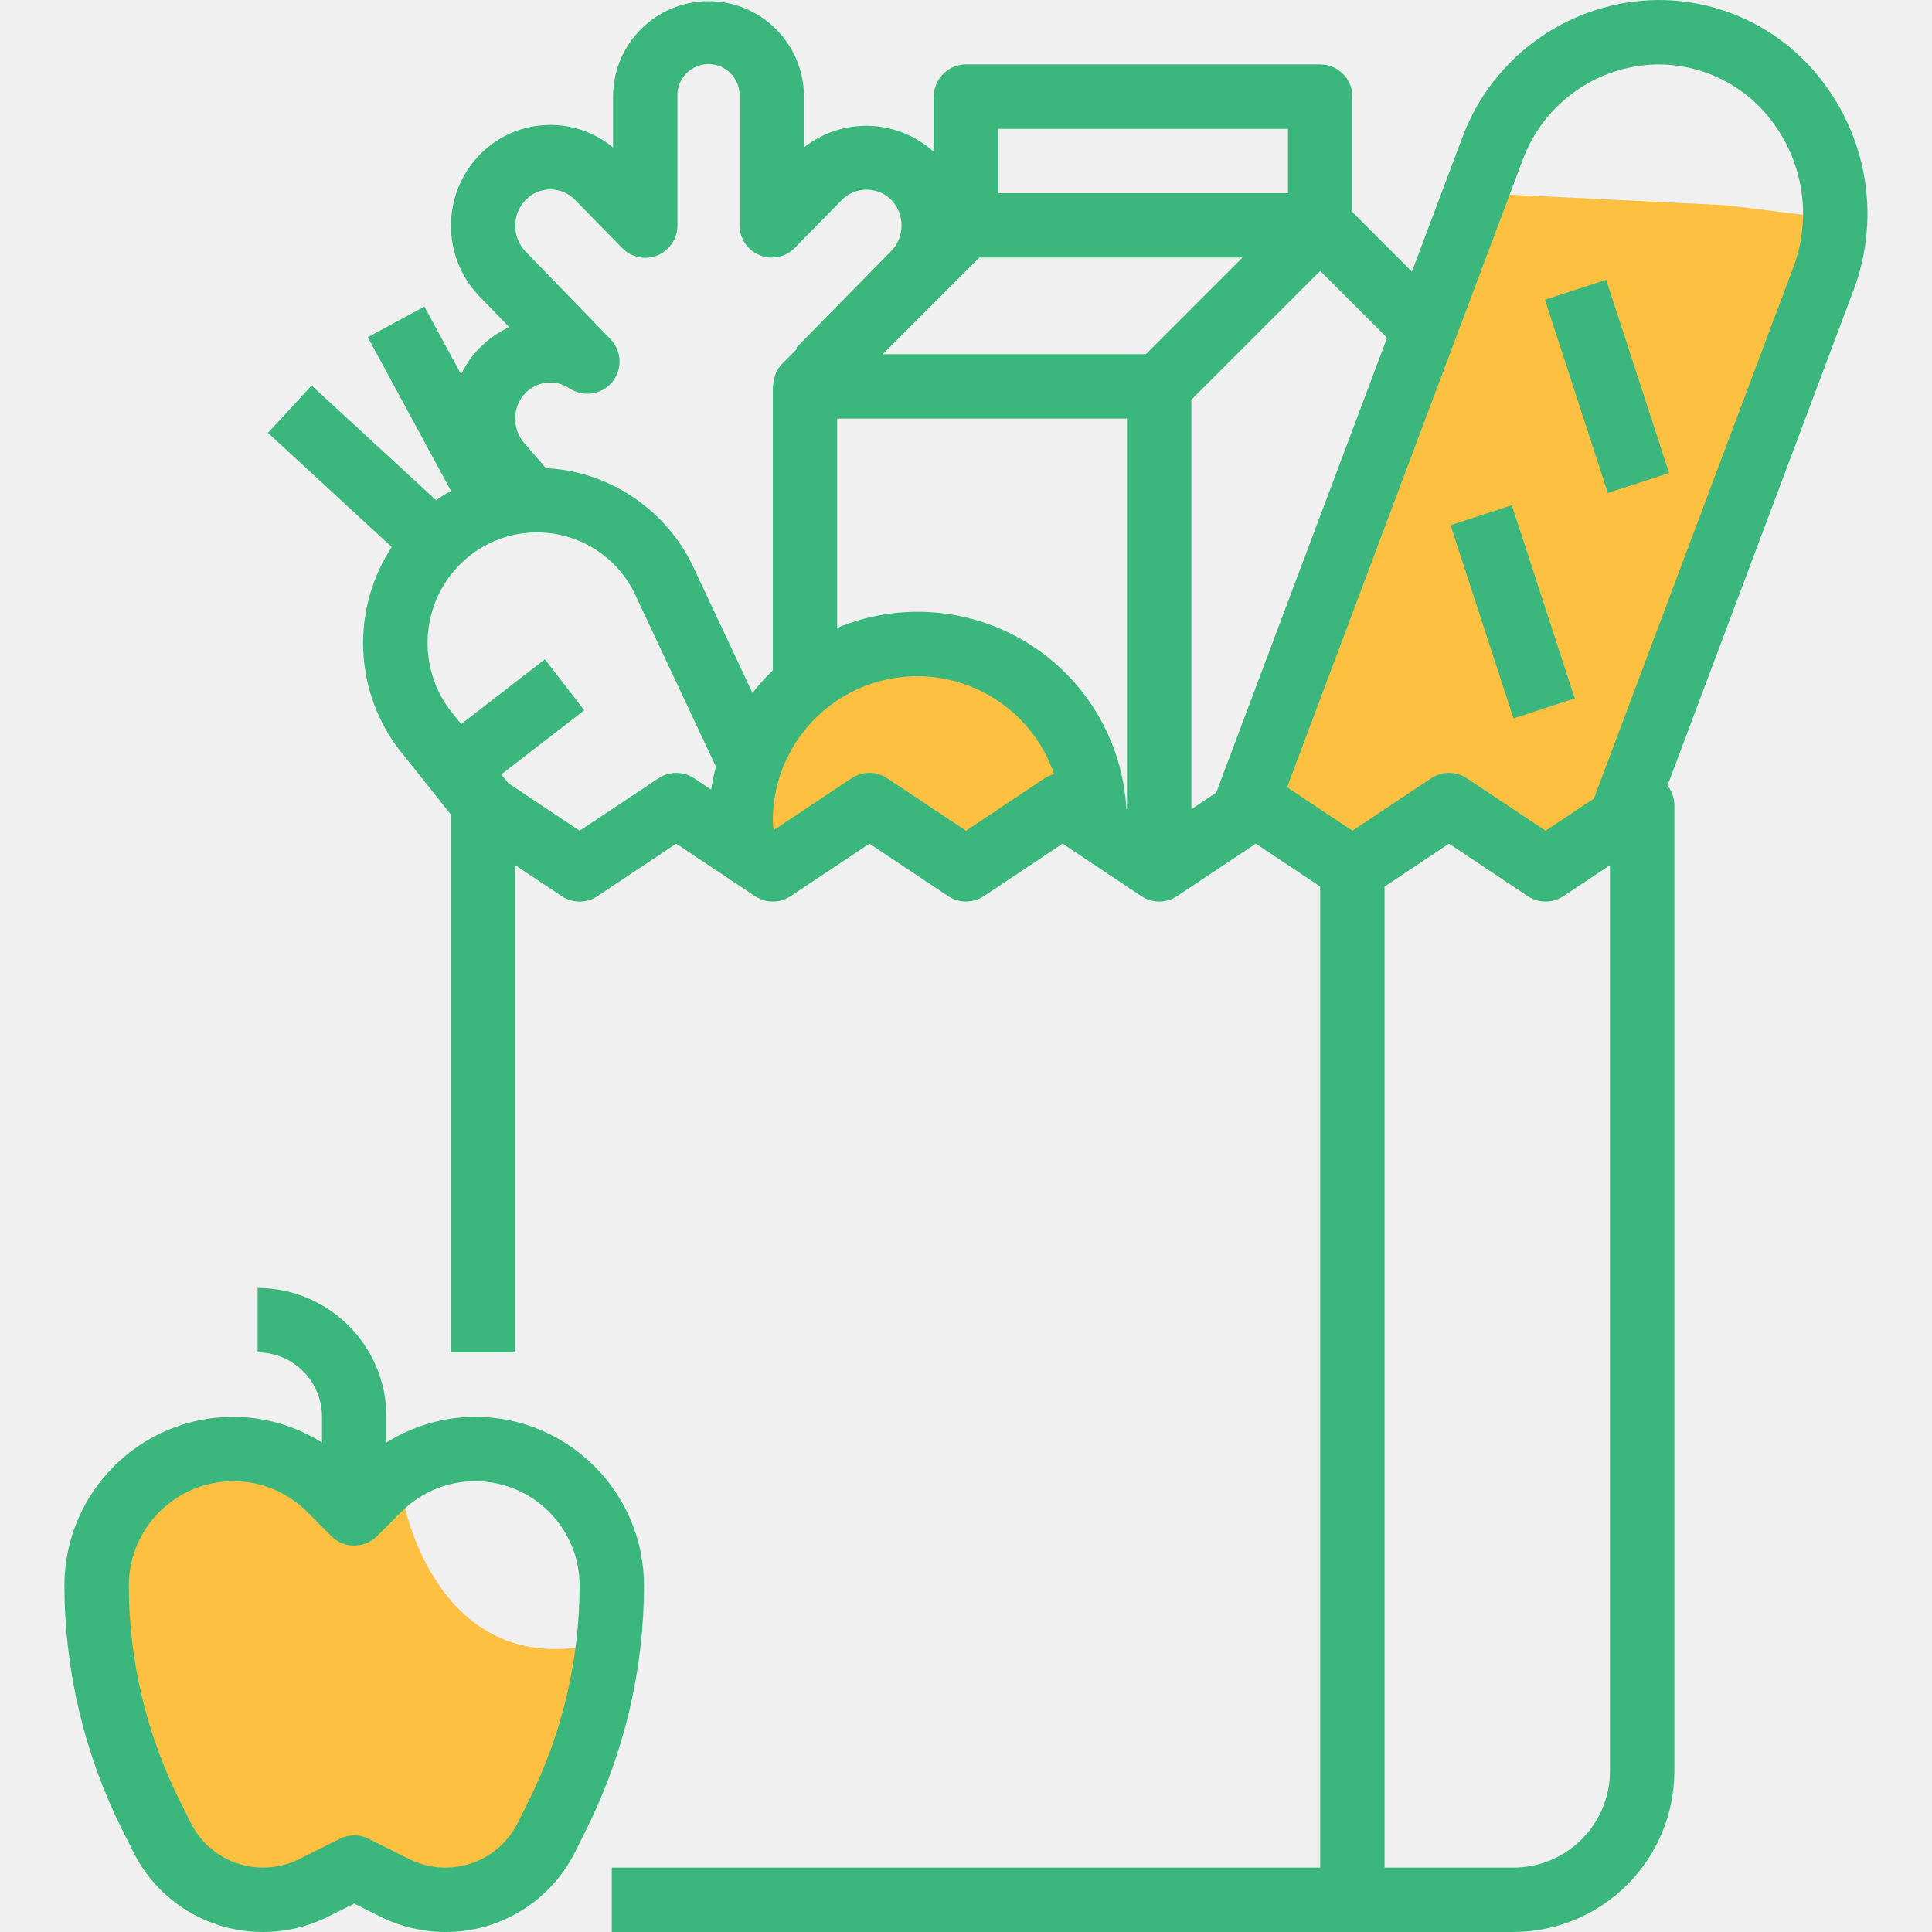
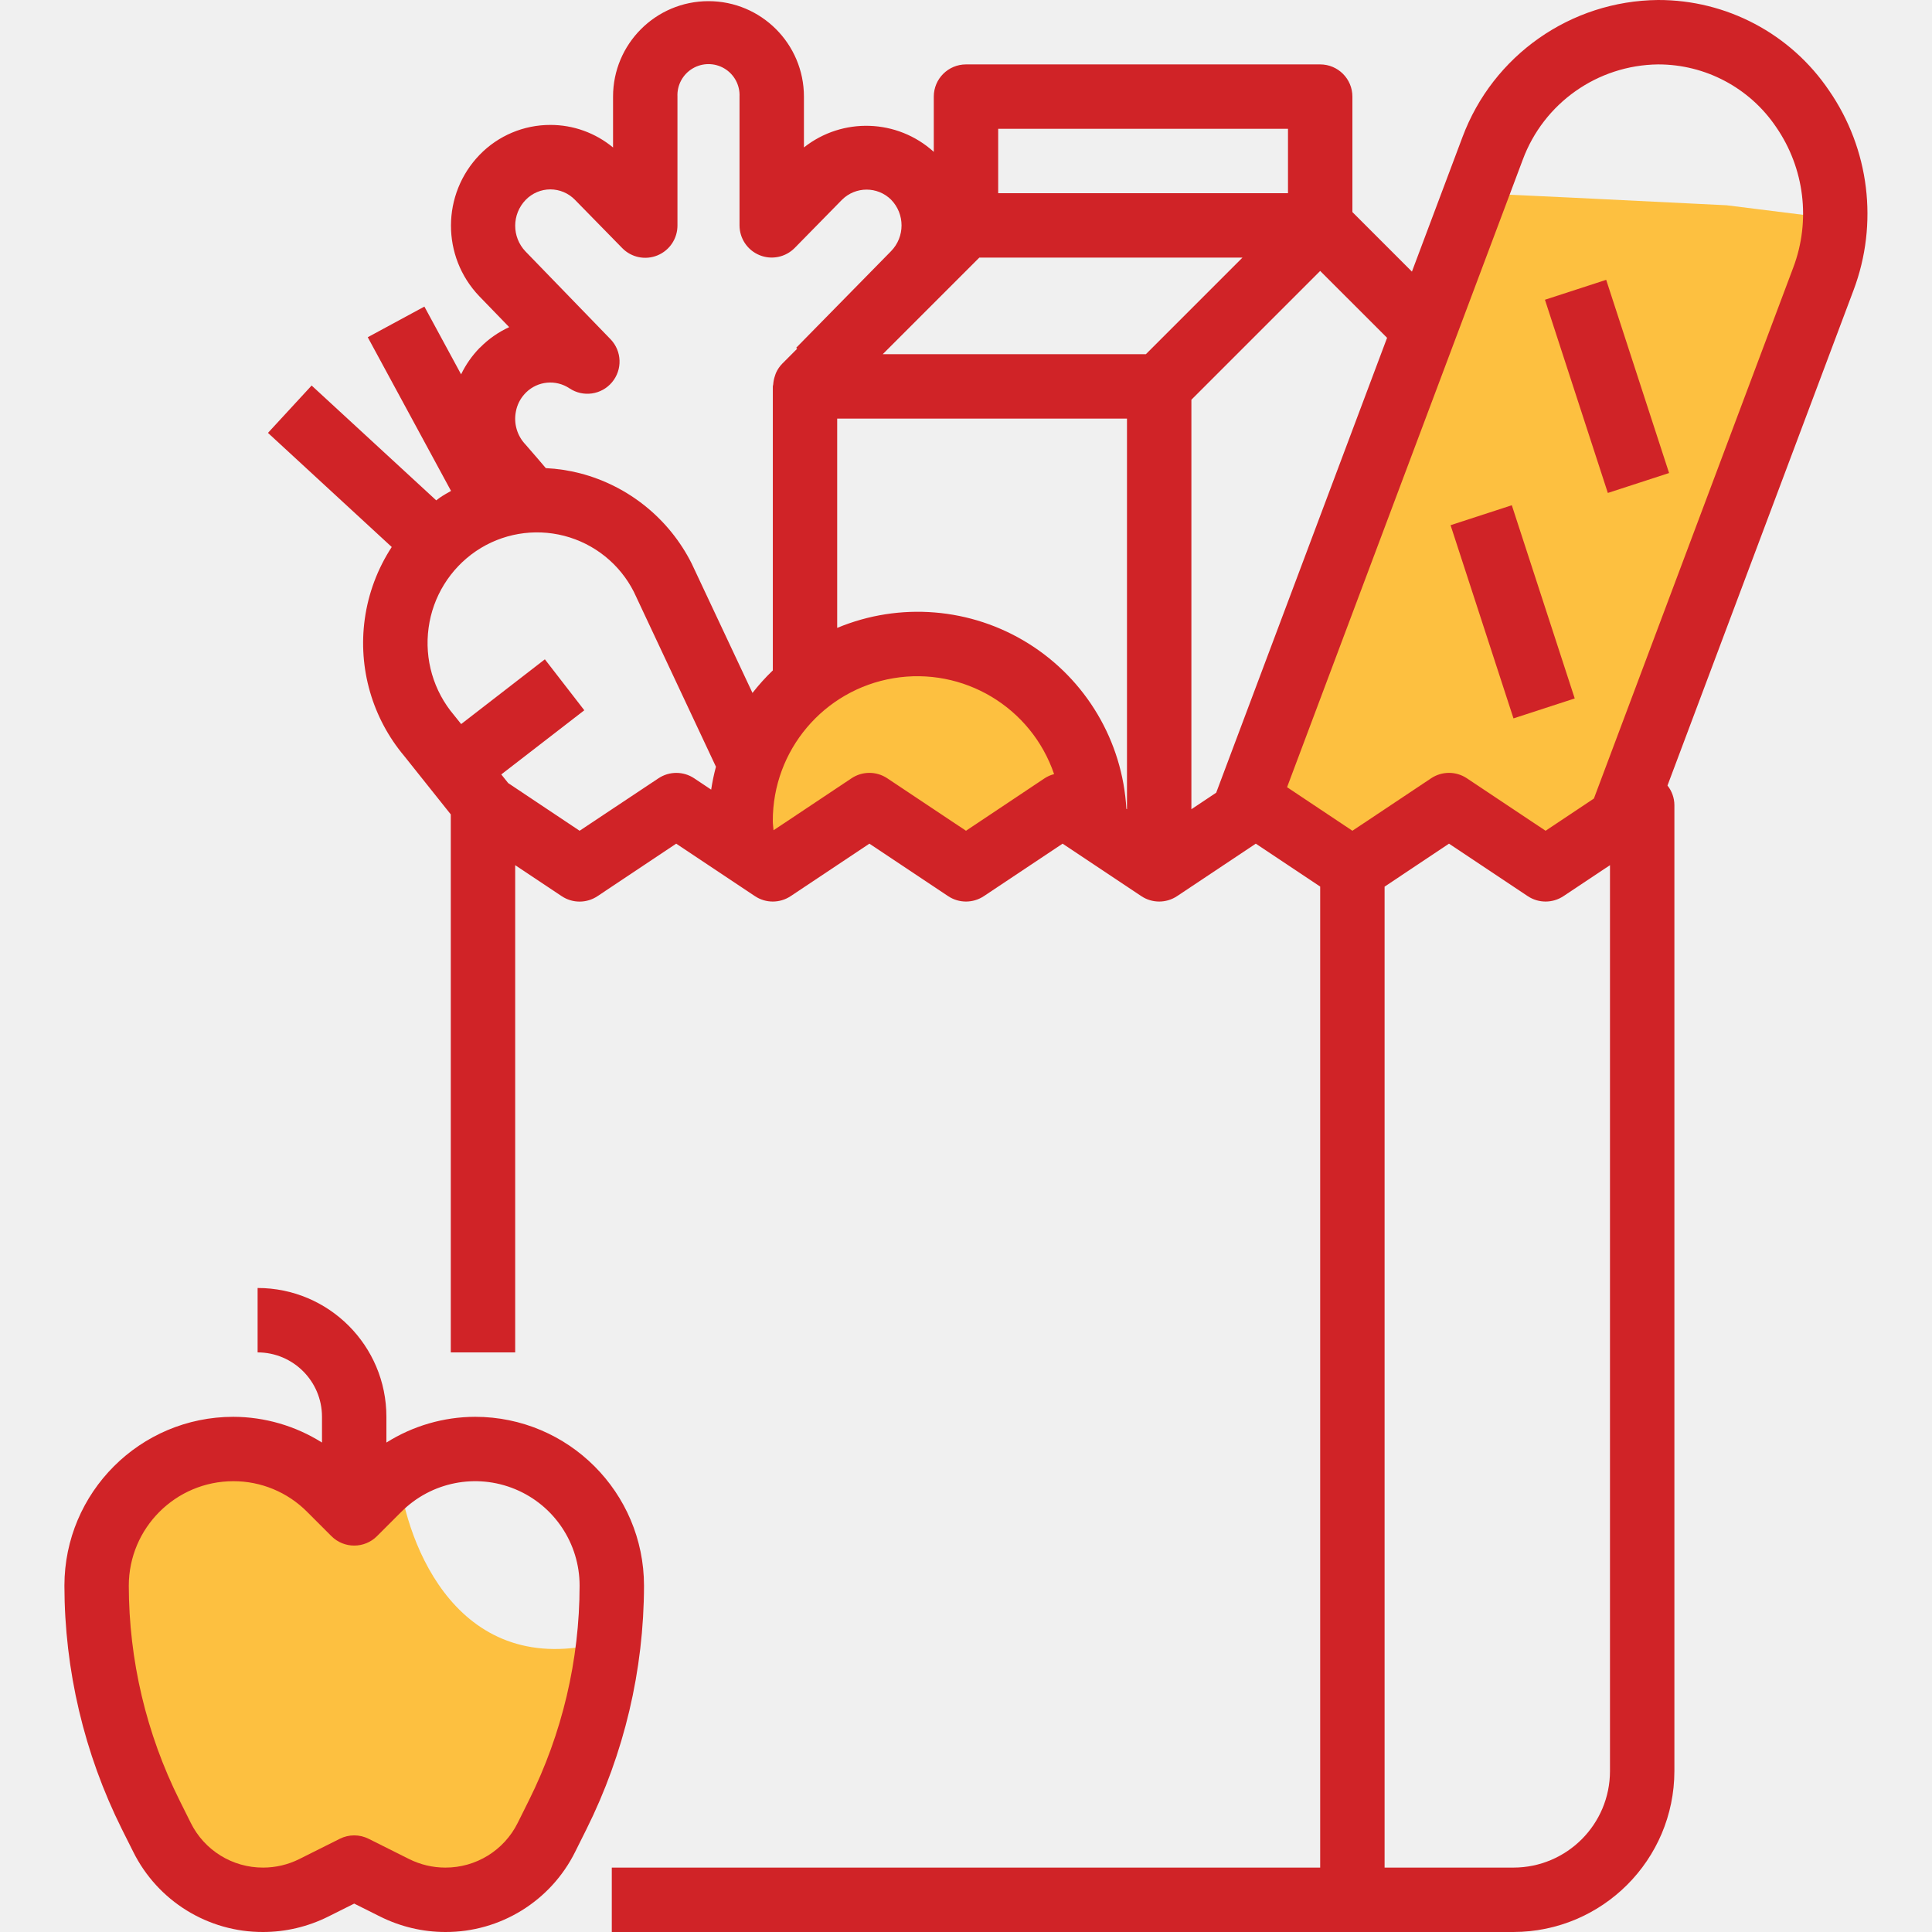
<svg xmlns="http://www.w3.org/2000/svg" width="80" height="80" viewBox="0 0 80 80" fill="none">
  <g clip-path="url(#clip0)">
    <path d="M31 31.5C30.6 31.9 30.5 34 30.5 35C30.5 35.167 30.9 35.4 32.5 35C34.5 34.5 33.5 34.5 34.5 33.5C35.5 32.5 35 33.5 37 34C39 34.5 38 35 39 35.5C40 36 40 35.5 40.5 35.5C41 35.5 42 34.5 43 34C44 33.5 44 33.5 44.5 33C44.9 32.6 45 32.167 45 32C45 31.667 44.9 30.8 44.5 30C44 29 43.5 28.5 43 28C42.5 27.5 41.5 27.5 40.5 27C39.5 26.5 38.5 27 37.5 27C36.5 27 34.5 27.5 34 27.5C33.5 27.5 32.5 29 32 29.5C31.5 30 31.5 31 31 31.5Z" fill="#FDC040" />
    <path d="M55.5 21.5C55 22 52 33 52 33.5C52.333 33.833 53.5 34.7 55.5 35.5C57.5 36 56.5 35 58 34.5C59.5 34 59 34 60.5 34C62 34 61.5 34 63 35C64.5 36 64 35 65 35C65.8 35 66.333 34 66.5 33.5L68.5 29.5L72.5 20.5L75.5 9L71.5 8.5C68.167 8.333 61.4 8 61 8C60.6 8 59.833 10.667 59.5 12C58.333 15 55.9 21.1 55.5 21.5Z" fill="#FDC040" />
    <path d="M25 68C19 69.6 16.833 64 16.5 61H15.5C15.167 60.833 14.4 60.5 14 60.5C13.5 60.5 10.5 60 10 60C9.5 60 7 60.5 7 61C7 61.5 5 64 4.5 64.5C4 65 4.5 69 4.5 69.5C4.5 70 5.5 72.5 5.5 73C5.5 73.5 6 74.5 6.5 75.5C7 76.5 7.5 77 8.5 78C9.5 79 8.5 78.5 10 78.5C11.5 78.5 11.5 78.5 12.5 78C13.5 77.5 15 77.5 15.5 77.5C16 77.5 16.5 78.5 17.5 78.5C18.5 78.5 18.5 79 19.5 78.5C20.5 78 21 78 22 77.5C23 77 24 74 24 73.5C24 73.1 24.667 69.667 25 68Z" fill="#FDC040" />
-     <path d="M63.973 12.412L66.509 11.587L69.113 19.587L66.577 20.412L63.973 12.412Z" fill="#3BB77E" />
-     <path d="M60.065 21.747L62.601 20.921L65.206 28.921L62.67 29.747L60.065 21.747Z" fill="#3BB77E" />
-     <path d="M15.104 25.636C14.823 27.673 15.417 29.734 16.741 31.308L18.666 33.723V56H21.333V35.825L23.26 37.109C23.708 37.408 24.291 37.408 24.74 37.109L28 34.934L31.26 37.107C31.708 37.406 32.291 37.406 32.74 37.107L36 34.934L39.26 37.107C39.708 37.406 40.291 37.406 40.74 37.107L44 34.934L47.26 37.107C47.708 37.406 48.291 37.406 48.74 37.107L52 34.934L54.666 36.711V77.333H25.333V80H62.666C66.347 79.995 69.329 77.014 69.333 73.333V33.333C69.33 33.04 69.229 32.757 69.047 32.527L76.752 12.014C77.789 9.258 77.409 6.169 75.736 3.747C74.146 1.396 71.491 -0.008 68.655 7.50484e-06C65.039 0.034 61.818 2.293 60.556 5.682L58.465 11.247L56 8.781V4C56 3.264 55.403 2.667 54.666 2.667H40C39.264 2.667 38.666 3.264 38.666 4V6.288C37.159 4.922 34.886 4.844 33.289 6.105V4C33.289 1.818 31.52 0.048 29.337 0.048C27.155 0.048 25.385 1.818 25.385 4V6.107C24.655 5.502 23.737 5.171 22.789 5.173C21.689 5.171 20.634 5.615 19.866 6.404C18.285 8.034 18.275 10.622 19.844 12.264L21.085 13.546C20.633 13.753 20.223 14.04 19.875 14.395L19.866 14.4L19.853 14.413C19.543 14.732 19.286 15.1 19.093 15.501L17.573 12.695L15.228 13.964L18.676 20.328C18.521 20.416 18.366 20.501 18.22 20.602C18.165 20.639 18.117 20.682 18.064 20.719L12.904 15.964L11.096 17.925L16.221 22.65C15.633 23.551 15.251 24.57 15.104 25.636ZM43.26 32.224L40 34.4L36.74 32.227C36.291 31.928 35.708 31.928 35.26 32.227L32.03 34.38C32.023 34.247 32 34.131 32 34.003C31.991 31.072 34.107 28.566 36.997 28.083C39.887 27.6 42.702 29.281 43.648 32.055C43.51 32.09 43.379 32.147 43.26 32.224ZM46.666 33.509L46.641 33.492C46.481 30.689 44.971 28.139 42.591 26.65C40.211 25.161 37.257 24.919 34.666 26V17.333H46.666V33.509ZM66.666 73.333C66.666 75.542 64.876 77.333 62.666 77.333H57.333V36.714L60 34.934L63.26 37.107C63.708 37.406 64.291 37.406 64.74 37.107L66.666 35.825V73.333ZM63.052 6.619C63.921 4.268 66.149 2.697 68.655 2.667C70.614 2.663 72.447 3.635 73.544 5.258C74.721 6.964 74.987 9.137 74.256 11.076L66 33.066L64 34.4L60.74 32.227C60.291 31.928 59.708 31.928 59.26 32.227L56 34.4L53.295 32.596L63.052 6.619ZM57.436 13.988L50.36 32.824L49.333 33.509V16.552L54.666 11.219L57.436 13.988ZM41.333 5.333H53.333V8H41.333V5.333ZM40.552 10.667H51.448L47.448 14.667H36.552L40.552 10.667ZM21.769 8.275C22.037 7.999 22.405 7.842 22.789 7.842C23.174 7.843 23.541 7.999 23.809 8.275L25.767 10.275C26.147 10.663 26.724 10.781 27.226 10.574C27.728 10.367 28.055 9.876 28.052 9.333V4C28.03 3.527 28.271 3.08 28.677 2.837C29.084 2.594 29.591 2.594 29.997 2.837C30.404 3.08 30.644 3.527 30.622 4V9.333C30.623 9.874 30.95 10.361 31.452 10.566C31.952 10.771 32.527 10.652 32.907 10.267L34.87 8.267C35.433 7.713 36.335 7.713 36.897 8.267C37.476 8.86 37.476 9.807 36.897 10.4L32.969 14.4L33.009 14.44L32.391 15.059C32.283 15.169 32.196 15.298 32.133 15.439C32.114 15.48 32.104 15.521 32.089 15.564C32.049 15.678 32.025 15.796 32.017 15.916C32.017 15.945 32.001 15.969 32.001 15.999V27.76C31.698 28.05 31.416 28.362 31.159 28.693L28.64 23.333C27.71 21.484 26.03 20.123 24.026 19.6C23.56 19.48 23.082 19.407 22.601 19.384L22.26 18.984C21.993 18.678 21.792 18.44 21.76 18.407C21.415 18.046 21.266 17.541 21.36 17.051C21.409 16.772 21.538 16.514 21.729 16.307L21.753 16.284L21.786 16.248C22.269 15.775 23.017 15.705 23.58 16.08C24.146 16.458 24.905 16.35 25.342 15.829C25.78 15.307 25.754 14.541 25.284 14.05L21.76 10.412C21.187 9.813 21.192 8.868 21.769 8.275ZM17.747 26C17.92 24.708 18.636 23.55 19.715 22.817C20.784 22.094 22.113 21.865 23.364 22.188C24.614 22.512 25.665 23.358 26.248 24.51L29.646 31.749C29.562 32.061 29.496 32.378 29.448 32.697L28.745 32.228C28.297 31.929 27.713 31.929 27.265 32.228L24 34.4L21.043 32.426L20.757 32.068L24.195 29.411L22.562 27.301L19.096 29.982L18.8 29.613C17.952 28.613 17.569 27.299 17.747 26Z" fill="#3BB77E" />
-     <path d="M5.514 76.674C6.527 78.718 8.614 80.008 10.895 80C11.829 79.999 12.749 79.781 13.585 79.365L14.667 78.824L15.749 79.365C16.585 79.781 17.505 79.999 18.439 80C20.72 80.008 22.807 78.718 23.82 76.674L24.285 75.742C25.846 72.609 26.662 69.157 26.667 65.657C26.662 61.798 23.535 58.671 19.676 58.667C18.375 58.67 17.101 59.04 16 59.733V58.667C16 55.721 13.612 53.333 10.667 53.333V56C12.139 56 13.333 57.194 13.333 58.667V59.733C12.232 59.04 10.958 58.67 9.658 58.667C5.798 58.671 2.671 61.798 2.667 65.657C2.671 69.158 3.486 72.611 5.048 75.744L5.514 76.674ZM9.658 61.333C10.805 61.33 11.906 61.786 12.715 62.6L13.724 63.609C14.245 64.129 15.089 64.129 15.61 63.609L16.619 62.6C17.856 61.363 19.715 60.993 21.331 61.663C22.947 62.332 24 63.909 24 65.657C23.997 68.745 23.278 71.789 21.9 74.552L21.435 75.486C20.869 76.622 19.708 77.338 18.439 77.333C17.919 77.333 17.407 77.212 16.942 76.98L15.263 76.14C14.887 75.952 14.446 75.952 14.071 76.14L12.393 76.98C11.928 77.212 11.415 77.333 10.895 77.333C9.625 77.337 8.463 76.619 7.899 75.481L7.434 74.548C6.056 71.786 5.337 68.743 5.333 65.657C5.337 63.271 7.271 61.337 9.658 61.333Z" fill="#3BB77E" />
+     <path d="M63.973 12.412L66.509 11.587L69.113 19.587L66.577 20.412L63.973 12.412Z" fill="#d02327" />
+     <path d="M60.065 21.747L62.601 20.921L65.206 28.921L62.67 29.747L60.065 21.747Z" fill="#d02327" />
+     <path d="M15.104 25.636C14.823 27.673 15.417 29.734 16.741 31.308L18.666 33.723V56H21.333V35.825L23.26 37.109C23.708 37.408 24.291 37.408 24.74 37.109L28 34.934L31.26 37.107C31.708 37.406 32.291 37.406 32.74 37.107L36 34.934L39.26 37.107C39.708 37.406 40.291 37.406 40.74 37.107L44 34.934L47.26 37.107C47.708 37.406 48.291 37.406 48.74 37.107L52 34.934L54.666 36.711V77.333H25.333V80H62.666C66.347 79.995 69.329 77.014 69.333 73.333V33.333C69.33 33.04 69.229 32.757 69.047 32.527L76.752 12.014C77.789 9.258 77.409 6.169 75.736 3.747C74.146 1.396 71.491 -0.008 68.655 7.50484e-06C65.039 0.034 61.818 2.293 60.556 5.682L58.465 11.247L56 8.781V4C56 3.264 55.403 2.667 54.666 2.667H40C39.264 2.667 38.666 3.264 38.666 4V6.288C37.159 4.922 34.886 4.844 33.289 6.105V4C33.289 1.818 31.52 0.048 29.337 0.048C27.155 0.048 25.385 1.818 25.385 4V6.107C24.655 5.502 23.737 5.171 22.789 5.173C21.689 5.171 20.634 5.615 19.866 6.404C18.285 8.034 18.275 10.622 19.844 12.264L21.085 13.546C20.633 13.753 20.223 14.04 19.875 14.395L19.866 14.4L19.853 14.413C19.543 14.732 19.286 15.1 19.093 15.501L17.573 12.695L15.228 13.964L18.676 20.328C18.521 20.416 18.366 20.501 18.22 20.602C18.165 20.639 18.117 20.682 18.064 20.719L12.904 15.964L11.096 17.925L16.221 22.65C15.633 23.551 15.251 24.57 15.104 25.636ZM43.26 32.224L40 34.4L36.74 32.227C36.291 31.928 35.708 31.928 35.26 32.227L32.03 34.38C32.023 34.247 32 34.131 32 34.003C31.991 31.072 34.107 28.566 36.997 28.083C39.887 27.6 42.702 29.281 43.648 32.055C43.51 32.09 43.379 32.147 43.26 32.224ZM46.666 33.509L46.641 33.492C46.481 30.689 44.971 28.139 42.591 26.65C40.211 25.161 37.257 24.919 34.666 26V17.333H46.666V33.509ZM66.666 73.333C66.666 75.542 64.876 77.333 62.666 77.333H57.333V36.714L60 34.934L63.26 37.107C63.708 37.406 64.291 37.406 64.74 37.107L66.666 35.825V73.333ZM63.052 6.619C63.921 4.268 66.149 2.697 68.655 2.667C70.614 2.663 72.447 3.635 73.544 5.258C74.721 6.964 74.987 9.137 74.256 11.076L66 33.066L64 34.4L60.74 32.227C60.291 31.928 59.708 31.928 59.26 32.227L56 34.4L53.295 32.596L63.052 6.619ZM57.436 13.988L50.36 32.824L49.333 33.509V16.552L54.666 11.219L57.436 13.988ZM41.333 5.333H53.333V8H41.333V5.333ZM40.552 10.667H51.448L47.448 14.667H36.552L40.552 10.667ZM21.769 8.275C22.037 7.999 22.405 7.842 22.789 7.842C23.174 7.843 23.541 7.999 23.809 8.275L25.767 10.275C26.147 10.663 26.724 10.781 27.226 10.574C27.728 10.367 28.055 9.876 28.052 9.333V4C28.03 3.527 28.271 3.08 28.677 2.837C29.084 2.594 29.591 2.594 29.997 2.837C30.404 3.08 30.644 3.527 30.622 4V9.333C30.623 9.874 30.95 10.361 31.452 10.566C31.952 10.771 32.527 10.652 32.907 10.267L34.87 8.267C35.433 7.713 36.335 7.713 36.897 8.267C37.476 8.86 37.476 9.807 36.897 10.4L32.969 14.4L33.009 14.44L32.391 15.059C32.283 15.169 32.196 15.298 32.133 15.439C32.114 15.48 32.104 15.521 32.089 15.564C32.049 15.678 32.025 15.796 32.017 15.916C32.017 15.945 32.001 15.969 32.001 15.999V27.76C31.698 28.05 31.416 28.362 31.159 28.693L28.64 23.333C27.71 21.484 26.03 20.123 24.026 19.6C23.56 19.48 23.082 19.407 22.601 19.384L22.26 18.984C21.993 18.678 21.792 18.44 21.76 18.407C21.415 18.046 21.266 17.541 21.36 17.051C21.409 16.772 21.538 16.514 21.729 16.307L21.753 16.284L21.786 16.248C22.269 15.775 23.017 15.705 23.58 16.08C24.146 16.458 24.905 16.35 25.342 15.829C25.78 15.307 25.754 14.541 25.284 14.05L21.76 10.412C21.187 9.813 21.192 8.868 21.769 8.275ZM17.747 26C17.92 24.708 18.636 23.55 19.715 22.817C20.784 22.094 22.113 21.865 23.364 22.188C24.614 22.512 25.665 23.358 26.248 24.51L29.646 31.749C29.562 32.061 29.496 32.378 29.448 32.697L28.745 32.228C28.297 31.929 27.713 31.929 27.265 32.228L24 34.4L21.043 32.426L20.757 32.068L24.195 29.411L22.562 27.301L19.096 29.982L18.8 29.613C17.952 28.613 17.569 27.299 17.747 26Z" fill="#d02327" />
+     <path d="M5.514 76.674C6.527 78.718 8.614 80.008 10.895 80C11.829 79.999 12.749 79.781 13.585 79.365L14.667 78.824L15.749 79.365C16.585 79.781 17.505 79.999 18.439 80C20.72 80.008 22.807 78.718 23.82 76.674L24.285 75.742C25.846 72.609 26.662 69.157 26.667 65.657C26.662 61.798 23.535 58.671 19.676 58.667C18.375 58.67 17.101 59.04 16 59.733V58.667C16 55.721 13.612 53.333 10.667 53.333V56C12.139 56 13.333 57.194 13.333 58.667V59.733C12.232 59.04 10.958 58.67 9.658 58.667C5.798 58.671 2.671 61.798 2.667 65.657C2.671 69.158 3.486 72.611 5.048 75.744L5.514 76.674ZM9.658 61.333C10.805 61.33 11.906 61.786 12.715 62.6L13.724 63.609C14.245 64.129 15.089 64.129 15.61 63.609L16.619 62.6C17.856 61.363 19.715 60.993 21.331 61.663C22.947 62.332 24 63.909 24 65.657C23.997 68.745 23.278 71.789 21.9 74.552L21.435 75.486C20.869 76.622 19.708 77.338 18.439 77.333C17.919 77.333 17.407 77.212 16.942 76.98L15.263 76.14C14.887 75.952 14.446 75.952 14.071 76.14L12.393 76.98C11.928 77.212 11.415 77.333 10.895 77.333C9.625 77.337 8.463 76.619 7.899 75.481L7.434 74.548C6.056 71.786 5.337 68.743 5.333 65.657C5.337 63.271 7.271 61.337 9.658 61.333Z" fill="#d02327" />
  </g>
  <defs>
    <clipPath id="clip0">
      <rect width="80" height="80" fill="white" />
    </clipPath>
  </defs>
</svg>
